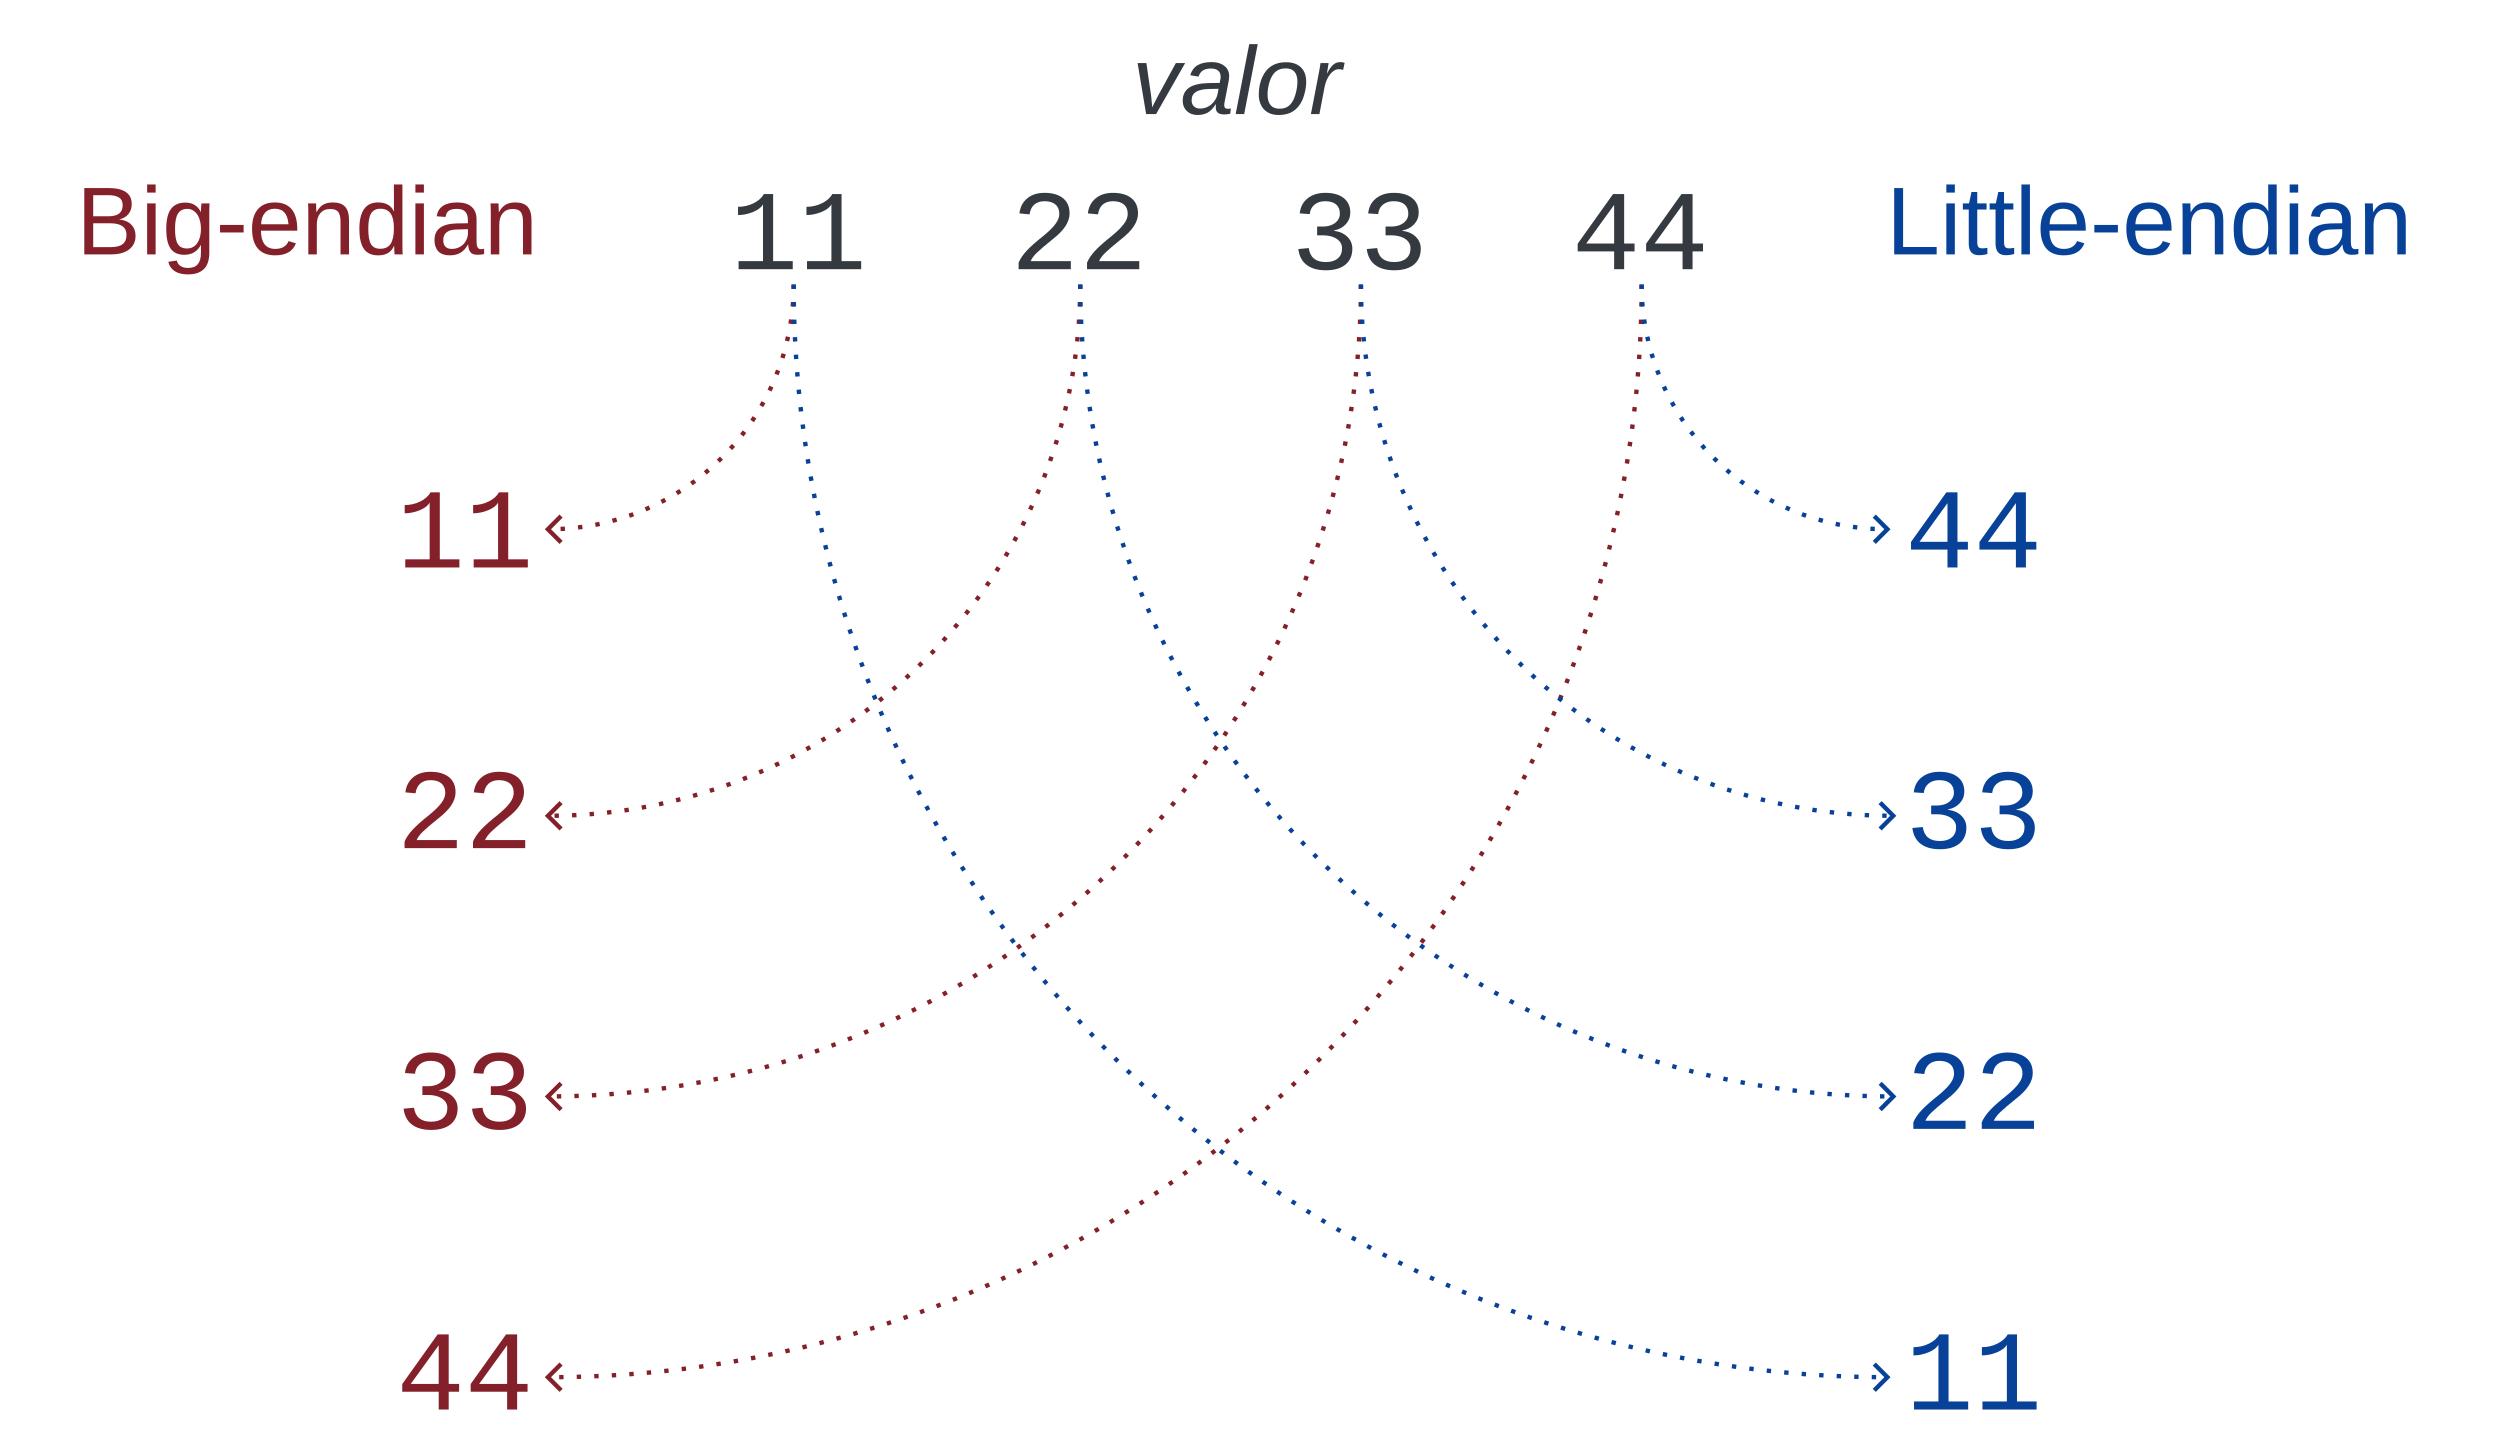
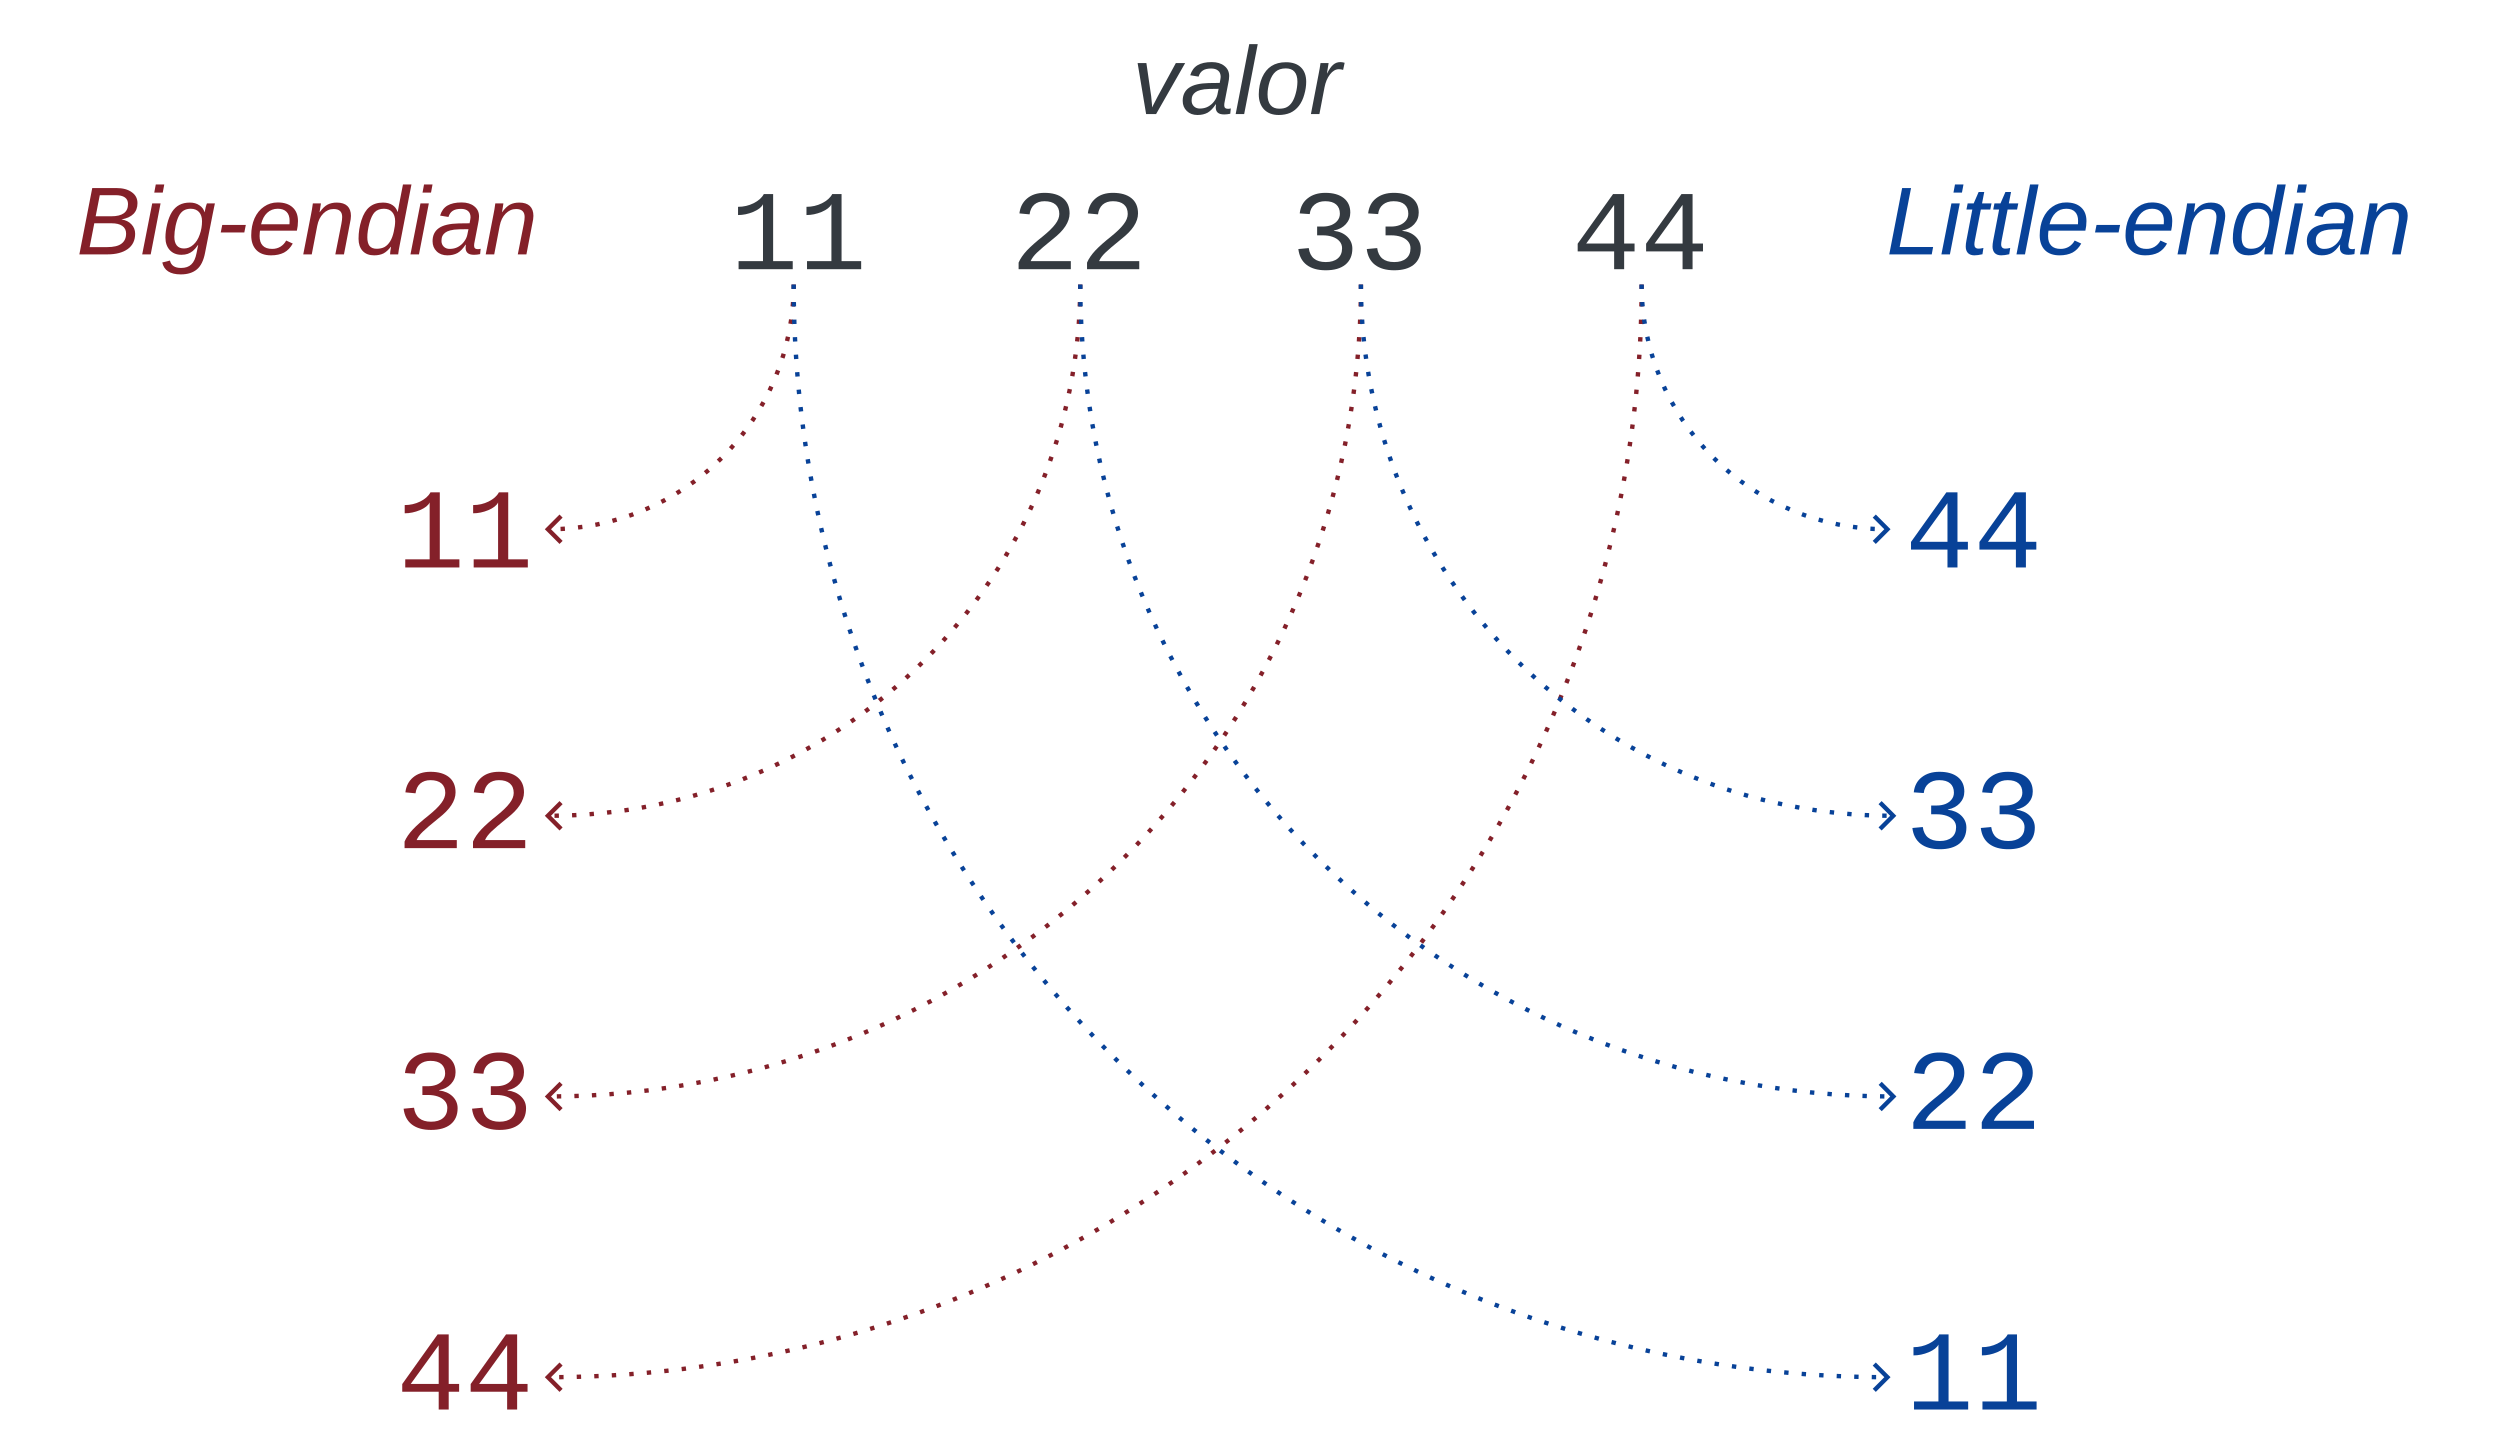
<svg xmlns="http://www.w3.org/2000/svg" width="285" viewBox="195 0 285 165" version="1.1" id="svg23" height="165">
  <defs id="defs2">
    <marker style="overflow:visible" id="ArrowWide" refX="0" refY="0" orient="auto-start-reverse" markerWidth="1" markerHeight="1" viewBox="0 0 1 1" preserveAspectRatio="xMidYMid">
      <path style="fill:none;stroke:context-stroke;stroke-width:1;stroke-linecap:butt" d="M 3,-3 0,0 3,3" transform="rotate(180,0.125,0)" id="path24" />
    </marker>
    <marker id="arr-big" markerWidth="6" markerHeight="6" refX="5" refY="3" orient="auto">
      <path d="M 0,0.5 5,3 0,5.5 Z" fill="#6c757d" id="path1" />
    </marker>
    <marker id="arr-little" markerWidth="6" markerHeight="6" refX="5" refY="3" orient="auto">
      <path d="M 0,0.5 5,3 0,5.5 Z" fill="#6c757d" id="path2" />
    </marker>
  </defs>
  <text x="336" y="13" font-family="'Liberation Sans', Arial, Helvetica, sans-serif" font-size="11px" fill="#6c757d" text-anchor="middle" font-style="italic" id="text2" style="fill:#343a40;fill-opacity:1">valor</text>
-   <text x="230" y="29" font-family="'Liberation Sans', Arial, Helvetica, sans-serif" font-size="11px" fill="#343a40" text-anchor="middle" id="text3" style="fill:#842029;fill-opacity:1;stroke:none">Big-endian</text>
-   <text x="440" y="29" font-family="'Liberation Sans', Arial, Helvetica, sans-serif" font-size="11px" fill="#343a40" text-anchor="middle" id="text4" style="fill:#084298;fill-opacity:1;stroke:none">Little-endian</text>
+   <text x="230" y="29" font-family="'Liberation Sans', Arial, Helvetica, sans-serif" font-size="11px" fill="#343a40" text-anchor="middle" id="text3" style="fill:#842029;fill-opacity:1;stroke:none;font-style:italic">Big-endian</text>
+   <text x="440" y="29" font-family="'Liberation Sans', Arial, Helvetica, sans-serif" font-size="11px" fill="#343a40" text-anchor="middle" id="text4" style="fill:#084298;fill-opacity:1;stroke:none;font-style:italic">Little-endian</text>
  <text x="286" y="27" font-family="'Liberation Mono', 'Courier New', Courier, monospace" font-size="13px" fill="#343a40" text-anchor="middle" dominant-baseline="middle" id="text5" style="fill:#343a40;fill-opacity:1">11</text>
  <text x="318" y="27" font-family="'Liberation Mono', 'Courier New', Courier, monospace" font-size="13px" fill="#343a40" text-anchor="middle" dominant-baseline="middle" id="text6">22</text>
  <text x="350" y="27" font-family="'Liberation Mono', 'Courier New', Courier, monospace" font-size="13px" fill="#343a40" text-anchor="middle" dominant-baseline="middle" id="text7" style="fill:#343a40;fill-opacity:1">33</text>
  <text x="382" y="27" font-family="'Liberation Mono', 'Courier New', Courier, monospace" font-size="13px" fill="#343a40" text-anchor="middle" dominant-baseline="middle" id="text8" style="fill:#343a40;fill-opacity:1">44</text>
  <text x="248" y="61" font-family="'Liberation Mono', 'Courier New', Courier, monospace" font-size="13px" fill="#343a40" text-anchor="middle" dominant-baseline="middle" id="text9" style="fill:#842029;fill-opacity:1;stroke:none">11</text>
  <text x="248" y="93" font-family="'Liberation Mono', 'Courier New', Courier, monospace" font-size="13px" fill="#343a40" text-anchor="middle" dominant-baseline="middle" id="text10" style="fill:#842029;fill-opacity:1;stroke:none">22</text>
  <text x="248" y="125" font-family="'Liberation Mono', 'Courier New', Courier, monospace" font-size="13px" fill="#343a40" text-anchor="middle" dominant-baseline="middle" id="text11" style="fill:#842029;fill-opacity:1;stroke:none">33</text>
  <text x="248" y="157" font-family="'Liberation Mono', 'Courier New', Courier, monospace" font-size="13px" fill="#343a40" text-anchor="middle" dominant-baseline="middle" id="text12" style="fill:#842029;fill-opacity:1;stroke:none">44</text>
  <text x="420" y="61" font-family="'Liberation Mono', 'Courier New', Courier, monospace" font-size="13px" fill="#343a40" text-anchor="middle" dominant-baseline="middle" id="text13" style="fill:#084298;fill-opacity:1;stroke:none;stroke-opacity:1">44</text>
  <text x="420" y="93" font-family="'Liberation Mono', 'Courier New', Courier, monospace" font-size="13px" fill="#343a40" text-anchor="middle" dominant-baseline="middle" id="text14" style="fill:#084298;fill-opacity:1;stroke:none">33</text>
  <text x="420" y="125" font-family="'Liberation Mono', 'Courier New', Courier, monospace" font-size="13px" fill="#343a40" text-anchor="middle" dominant-baseline="middle" id="text15" style="fill:#084298;fill-opacity:1;stroke:none">22</text>
  <text x="420" y="157" font-family="'Liberation Mono', 'Courier New', Courier, monospace" font-size="13px" fill="#343a40" text-anchor="middle" dominant-baseline="middle" id="text16" style="fill:#084298;fill-opacity:1;stroke:none">11</text>
  <path id="path23" style="fill:none;stroke:#842029;stroke-width:0.5;stroke-dasharray:0.5,1.5;stroke-opacity:1;marker-end:url(#ArrowWide);stroke-dashoffset:0" d="m 285.484,32.437 a 27.897,27.897 0 0 1 -8.171,19.726 27.897,27.897 0 0 1 -19.726,8.171" />
  <path id="path25" style="fill:none;stroke:#842029;stroke-width:0.5;stroke-dasharray:0.5,1.5;stroke-opacity:1;marker-end:url(#ArrowWide);stroke-dashoffset:0" d="M 318.149,32.437 A 60.563,60.563 0 0 1 300.411,75.262 60.563,60.563 0 0 1 257.586,93" />
  <path id="path26" style="fill:none;stroke:#842029;stroke-width:0.5;stroke-dasharray:0.5,1.5;stroke-opacity:1;marker-end:url(#ArrowWide);stroke-dashoffset:0" d="M 350.149,32.437 A 92.563,92.563 0 0 1 323.038,97.889 92.563,92.563 0 0 1 257.586,125" />
  <path id="path27" style="fill:none;stroke:#842029;stroke-width:0.5;stroke-dasharray:0.5,1.5;stroke-opacity:1;marker-end:url(#ArrowWide);stroke-dashoffset:0" d="M 382.149,32.437 A 124.563,124.563 0 0 1 345.666,120.516 124.563,124.563 0 0 1 257.586,157" />
  <path id="path29" style="fill:none;stroke:#084298;stroke-width:0.5;stroke-dasharray:0.5,1.5;stroke-opacity:1;marker-end:url(#ArrowWide);stroke-dashoffset:0" d="m 382.143,32.437 a 27.897,27.897 0 0 0 8.171,19.726 27.897,27.897 0 0 0 19.726,8.171" />
  <path id="path30" style="fill:none;stroke:#084298;stroke-width:0.5;stroke-dasharray:0.5,1.5;stroke-opacity:1;marker-end:url(#ArrowWide);stroke-dashoffset:0" d="M 285.478,32.437 A 124.563,124.563 0 0 0 321.962,120.516 124.563,124.563 0 0 0 410.041,157" />
  <path id="path32" style="fill:none;stroke:#084298;stroke-width:0.5;stroke-dasharray:0.5,1.5;stroke-opacity:1;marker-end:url(#ArrowWide);stroke-dashoffset:0" d="M 318.151,32.437 A 92.563,92.563 0 0 0 345.262,97.889 92.563,92.563 0 0 0 410.714,125" />
  <path id="path33" style="fill:none;stroke:#084298;stroke-width:0.5;stroke-dasharray:0.5,1.5;stroke-opacity:1;marker-end:url(#ArrowWide);stroke-dashoffset:0" d="M 350.141,32.437 A 60.563,60.563 0 0 0 367.88,75.262 60.563,60.563 0 0 0 410.704,93" />
</svg>
